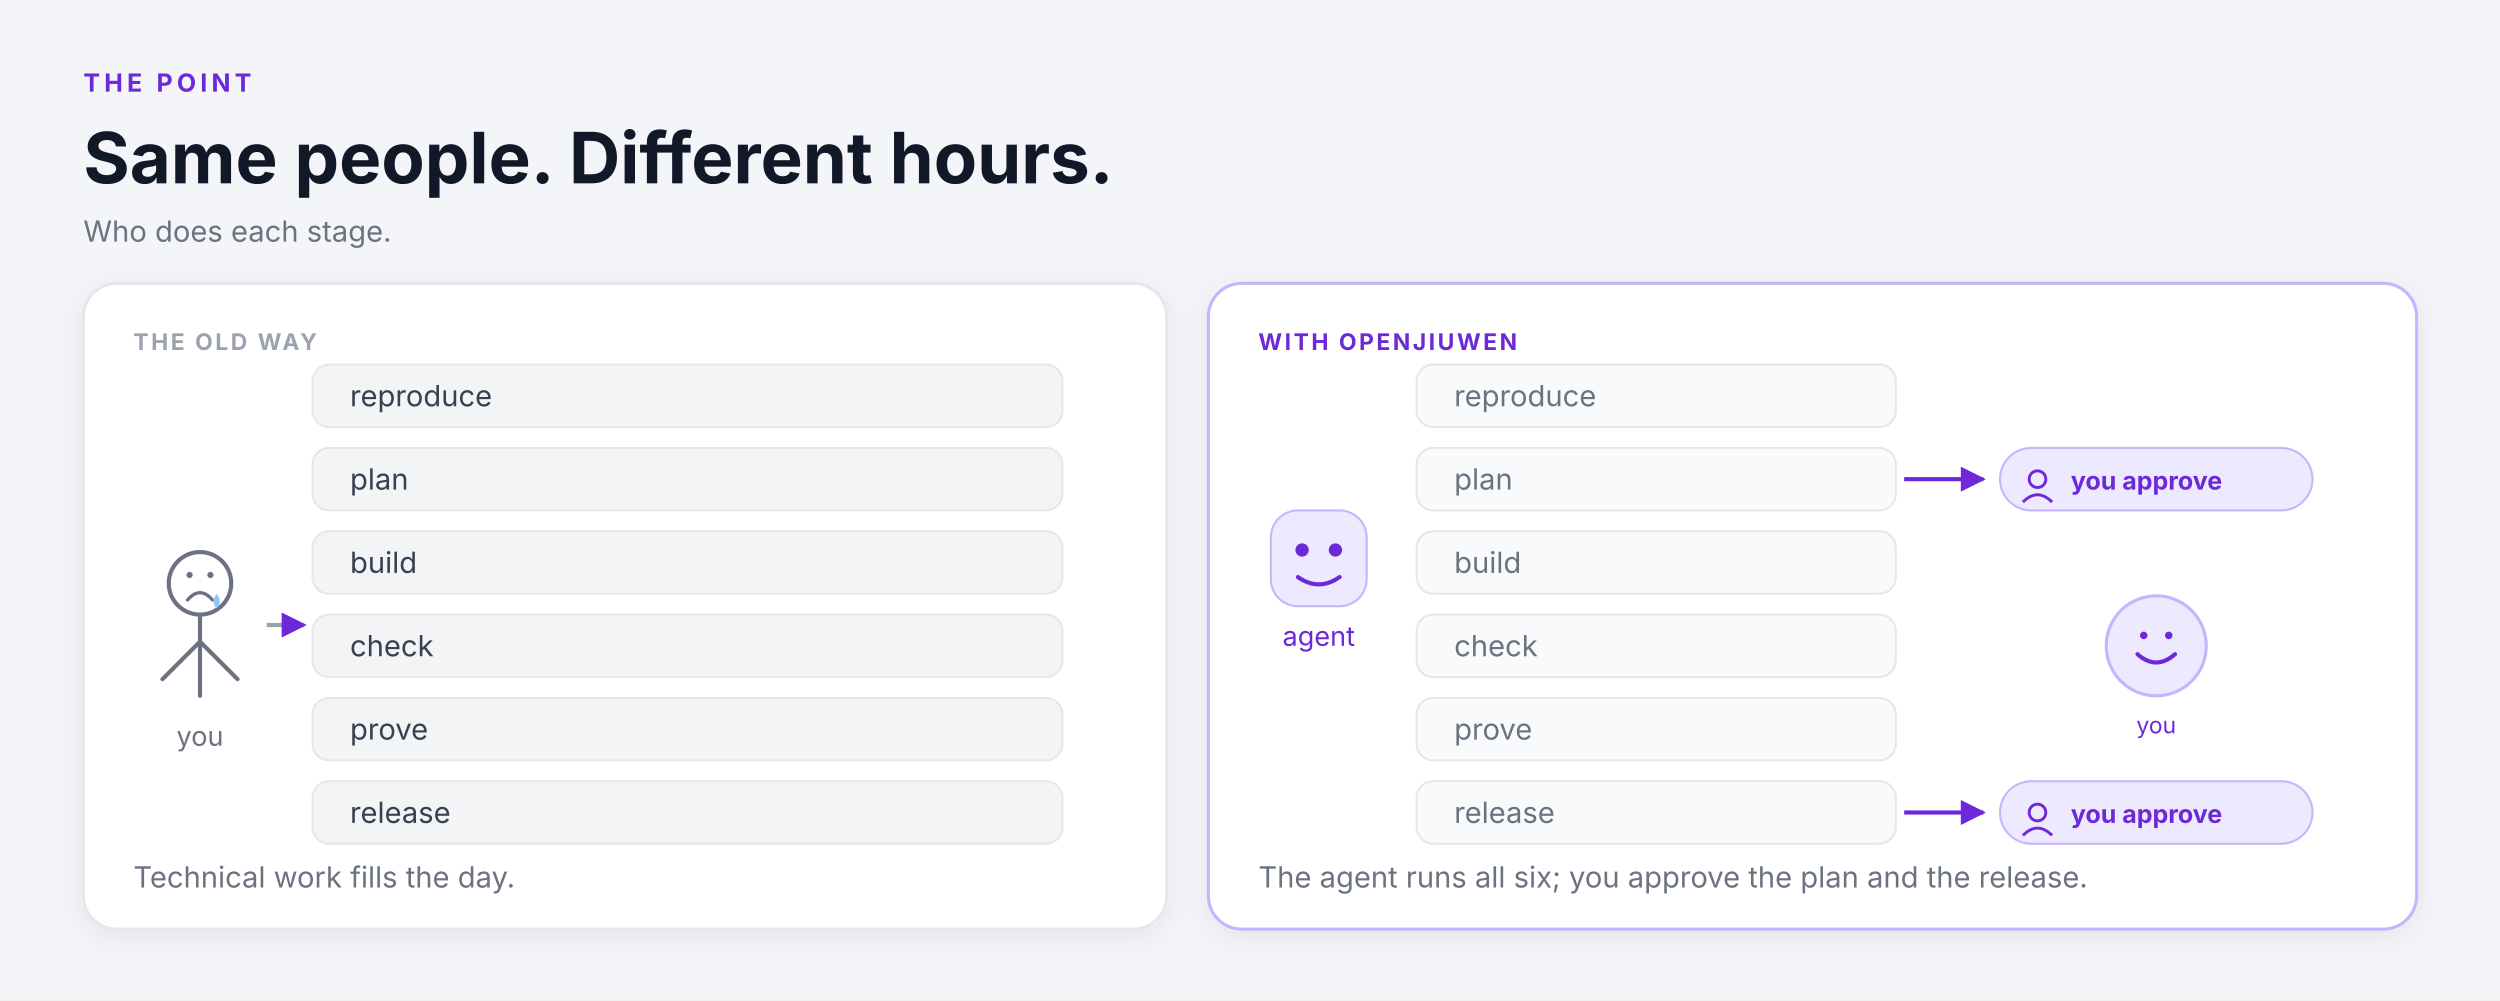
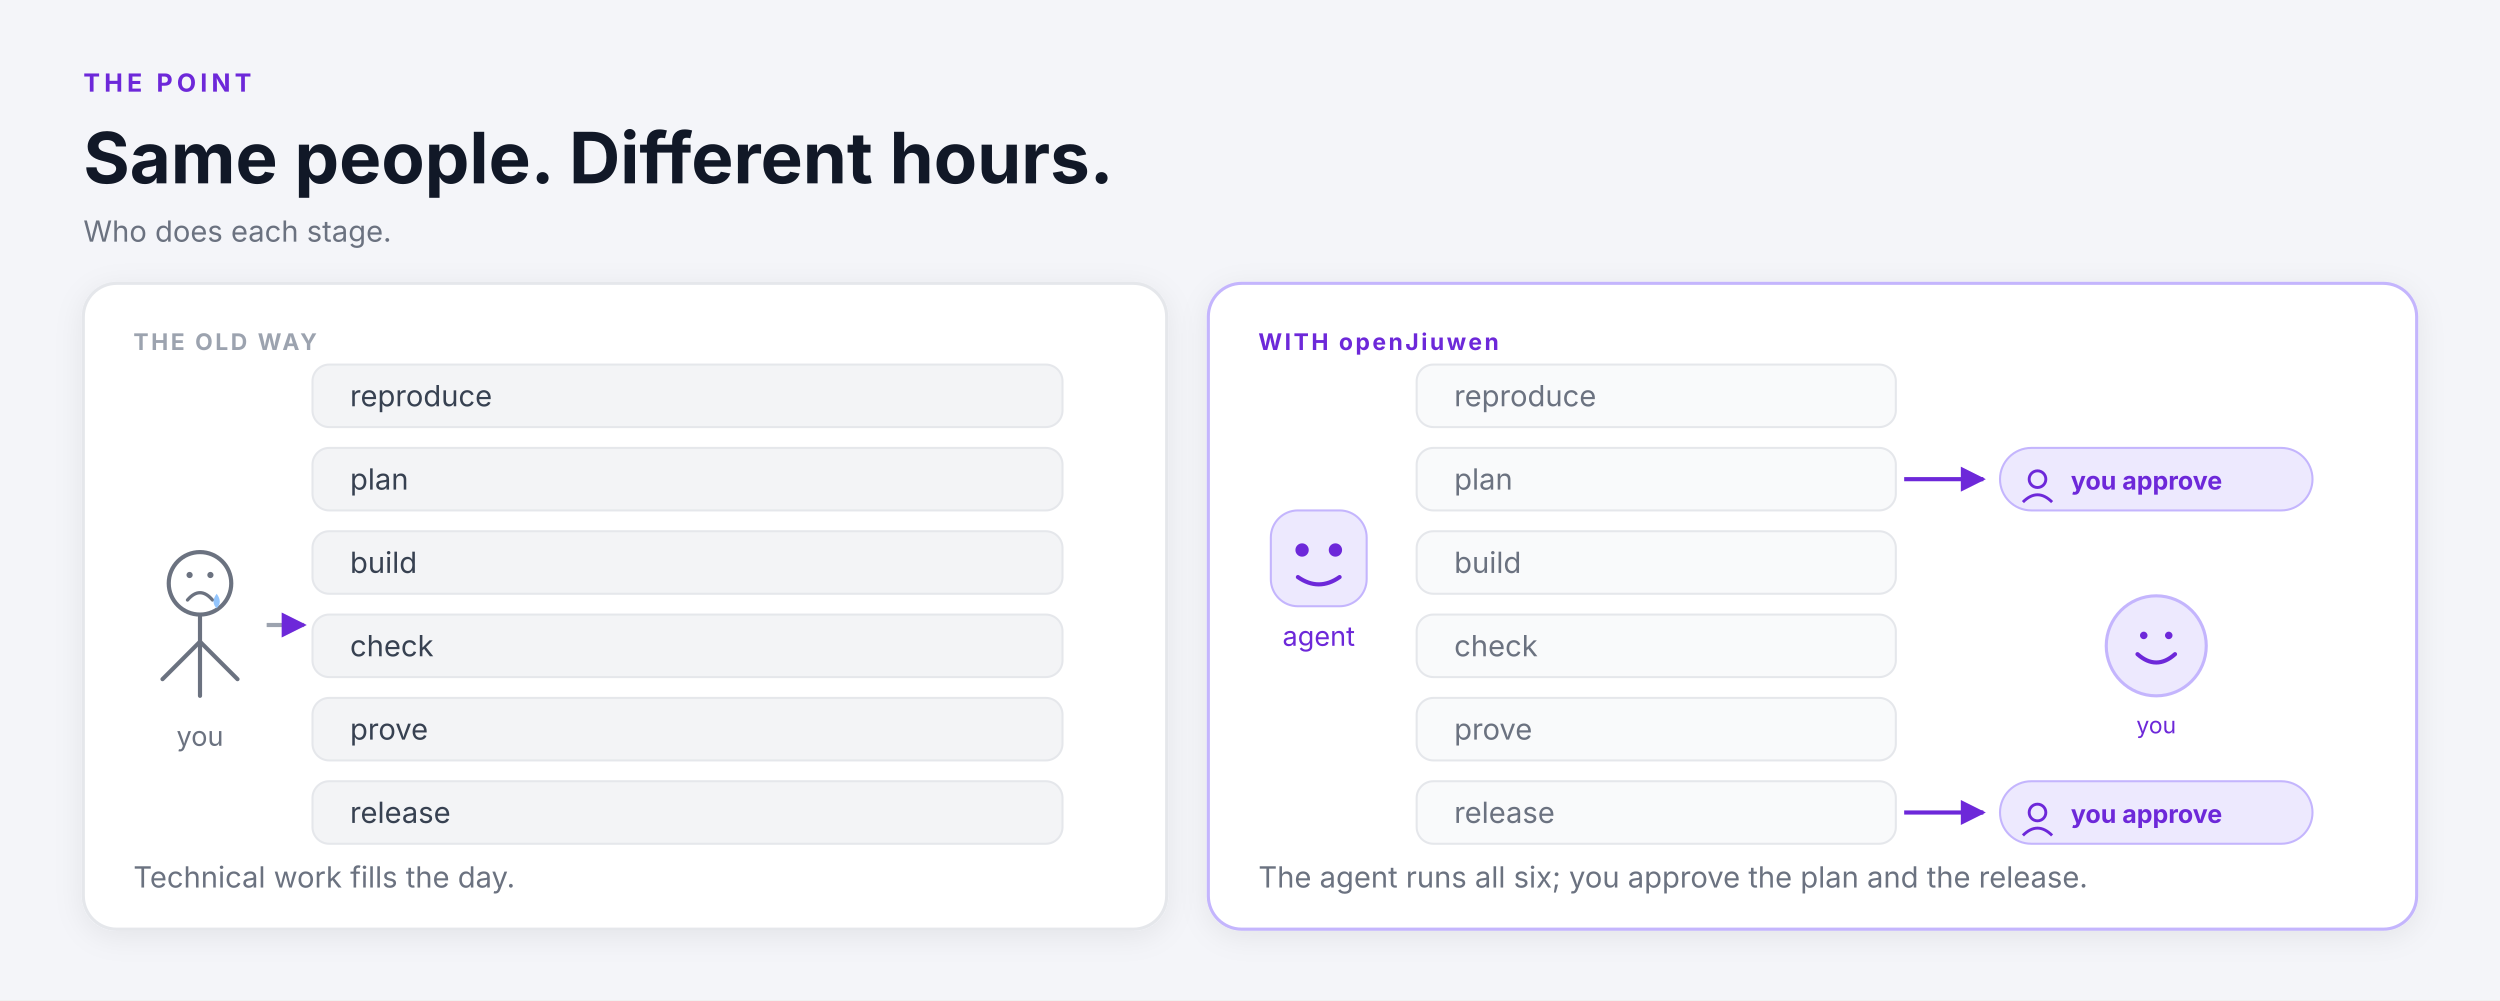
<svg xmlns="http://www.w3.org/2000/svg" width="1200" height="480" viewBox="0 0 1200 480" font-family="Inter, Segoe UI, Arial, Helvetica, sans-serif">
  <defs>
    <filter id="softP" x="-20%" y="-20%" width="140%" height="140%">
      <feDropShadow dx="0" dy="3" stdDeviation="7" flood-color="#111827" flood-opacity="0.07" />
    </filter>
    <marker id="arrowP" viewBox="0 0 10 10" refX="9" refY="5" markerWidth="6" markerHeight="6" orient="auto-start-reverse">
      <path d="M 0 0 L 10 5 L 0 10 z" fill="#6D28D9" />
    </marker>
  </defs>
  <rect x="0" y="0" width="1200" height="480" fill="#F4F5F9" />
  <text x="40" y="44" font-size="12" font-weight="700" fill="#6D28D9" letter-spacing="2">THE POINT</text>
  <text x="40" y="88" font-size="34" font-weight="700" fill="#111827">Same people. Different hours.</text>
  <text x="40" y="116" font-size="14" fill="#6B7280">Who does each stage.</text>
  <rect x="40" y="136" width="520" height="310" rx="16" fill="#FFFFFF" stroke="#E5E7EB" stroke-width="1.5" filter="url(#softP)" />
  <text x="64" y="168" font-size="11" font-weight="700" fill="#9CA3AF" letter-spacing="1.2">THE OLD WAY</text>
  <circle cx="96" cy="280" r="15" fill="none" stroke="#6B7280" stroke-width="2" />
  <circle cx="91" cy="276" r="1.5" fill="#6B7280" />
  <circle cx="101" cy="276" r="1.5" fill="#6B7280" />
  <path d="M 90 288 Q 96 281 102 288" fill="none" stroke="#6B7280" stroke-width="1.6" stroke-linecap="round" />
  <path d="M 96 296 L 96 334" fill="none" stroke="#6B7280" stroke-width="2" stroke-linecap="round" />
  <path d="M 96 308 L 78 326" fill="none" stroke="#6B7280" stroke-width="2" stroke-linecap="round" />
  <path d="M 96 308 L 114 326" fill="none" stroke="#6B7280" stroke-width="2" stroke-linecap="round" />
  <path d="M 104 285 Q 107 289 104 292 Q 101 289 104 285 Z" fill="#93C5FD" />
  <text x="96" y="358" font-size="13" fill="#6B7280" text-anchor="middle">you</text>
  <rect x="150" y="175" width="360" height="30" rx="8" fill="#F3F4F6" stroke="#E5E7EB" />
  <text x="168" y="195" font-size="14" fill="#374151">reproduce</text>
  <rect x="150" y="215" width="360" height="30" rx="8" fill="#F3F4F6" stroke="#E5E7EB" />
  <text x="168" y="235" font-size="14" fill="#374151">plan</text>
  <rect x="150" y="255" width="360" height="30" rx="8" fill="#F3F4F6" stroke="#E5E7EB" />
  <text x="168" y="275" font-size="14" fill="#374151">build</text>
  <rect x="150" y="295" width="360" height="30" rx="8" fill="#F3F4F6" stroke="#E5E7EB" />
  <text x="168" y="315" font-size="14" fill="#374151">check</text>
  <rect x="150" y="335" width="360" height="30" rx="8" fill="#F3F4F6" stroke="#E5E7EB" />
  <text x="168" y="355" font-size="14" fill="#374151">prove</text>
  <rect x="150" y="375" width="360" height="30" rx="8" fill="#F3F4F6" stroke="#E5E7EB" />
  <text x="168" y="395" font-size="14" fill="#374151">release</text>
  <line x1="128" y1="300" x2="146" y2="300" stroke="#9CA3AF" stroke-width="2" marker-end="url(#arrowP)" />
  <text x="64" y="426" font-size="14" fill="#6B7280">Technical work fills the day.</text>
  <rect x="580" y="136" width="580" height="310" rx="16" fill="#FFFFFF" stroke="#C4B5FD" stroke-width="1.5" filter="url(#softP)" />
-   <text x="604" y="168" font-size="11" font-weight="700" fill="#6D28D9" letter-spacing="1.2">WITH OPENJIUWEN</text>
+   <text x="604" y="168" font-size="11" font-weight="700" fill="#6D28D9" letter-spacing="1.2">WITH openJiuwen</text>
  <rect x="610" y="245" width="46" height="46" rx="13" fill="#EDE9FE" stroke="#C4B5FD" />
  <circle cx="625" cy="264" r="3.2" fill="#6D28D9" />
  <circle cx="641" cy="264" r="3.2" fill="#6D28D9" />
  <path d="M 623 277 Q 633 284 643 277" fill="none" stroke="#6D28D9" stroke-width="2" stroke-linecap="round" />
  <text x="633" y="310" font-size="13" fill="#6D28D9" text-anchor="middle">agent</text>
  <rect x="680" y="175" width="230" height="30" rx="8" fill="#F9FAFB" stroke="#E5E7EB" />
  <text x="698" y="195" font-size="14" fill="#6B7280">reproduce</text>
  <rect x="680" y="215" width="230" height="30" rx="8" fill="#F9FAFB" stroke="#E5E7EB" />
  <text x="698" y="235" font-size="14" fill="#6B7280">plan</text>
  <rect x="680" y="255" width="230" height="30" rx="8" fill="#F9FAFB" stroke="#E5E7EB" />
  <text x="698" y="275" font-size="14" fill="#6B7280">build</text>
  <rect x="680" y="295" width="230" height="30" rx="8" fill="#F9FAFB" stroke="#E5E7EB" />
  <text x="698" y="315" font-size="14" fill="#6B7280">check</text>
  <rect x="680" y="335" width="230" height="30" rx="8" fill="#F9FAFB" stroke="#E5E7EB" />
  <text x="698" y="355" font-size="14" fill="#6B7280">prove</text>
  <rect x="680" y="375" width="230" height="30" rx="8" fill="#F9FAFB" stroke="#E5E7EB" />
  <text x="698" y="395" font-size="14" fill="#6B7280">release</text>
  <line x1="914" y1="230" x2="952" y2="230" stroke="#6D28D9" stroke-width="2" marker-end="url(#arrowP)" />
  <line x1="914" y1="390" x2="952" y2="390" stroke="#6D28D9" stroke-width="2" marker-end="url(#arrowP)" />
  <rect x="960" y="215" width="150" height="30" rx="15" fill="#EDE9FE" stroke="#C4B5FD" />
  <circle cx="978" cy="230" r="4" fill="none" stroke="#6D28D9" stroke-width="1.4" />
  <path d="M 971 241 Q 978 234 985 241" fill="none" stroke="#6D28D9" stroke-width="1.4" />
  <text x="994" y="235" font-size="12" font-weight="700" fill="#6D28D9">you approve</text>
  <rect x="960" y="375" width="150" height="30" rx="15" fill="#EDE9FE" stroke="#C4B5FD" />
  <circle cx="978" cy="390" r="4" fill="none" stroke="#6D28D9" stroke-width="1.4" />
  <path d="M 971 401 Q 978 394 985 401" fill="none" stroke="#6D28D9" stroke-width="1.4" />
  <text x="994" y="395" font-size="12" font-weight="700" fill="#6D28D9">you approve</text>
  <circle cx="1035" cy="310" r="24" fill="#EDE9FE" stroke="#C4B5FD" stroke-width="1.5" />
  <circle cx="1029" cy="305" r="1.8" fill="#6D28D9" />
  <circle cx="1041" cy="305" r="1.8" fill="#6D28D9" />
  <path d="M 1026 314 Q 1035 322 1044 314" fill="none" stroke="#6D28D9" stroke-width="2" stroke-linecap="round" />
  <text x="1035" y="352" font-size="11" fill="#6D28D9" text-anchor="middle">you</text>
  <text x="604" y="426" font-size="14" fill="#6B7280">The agent runs all six; you approve the plan and the release.</text>
</svg>
